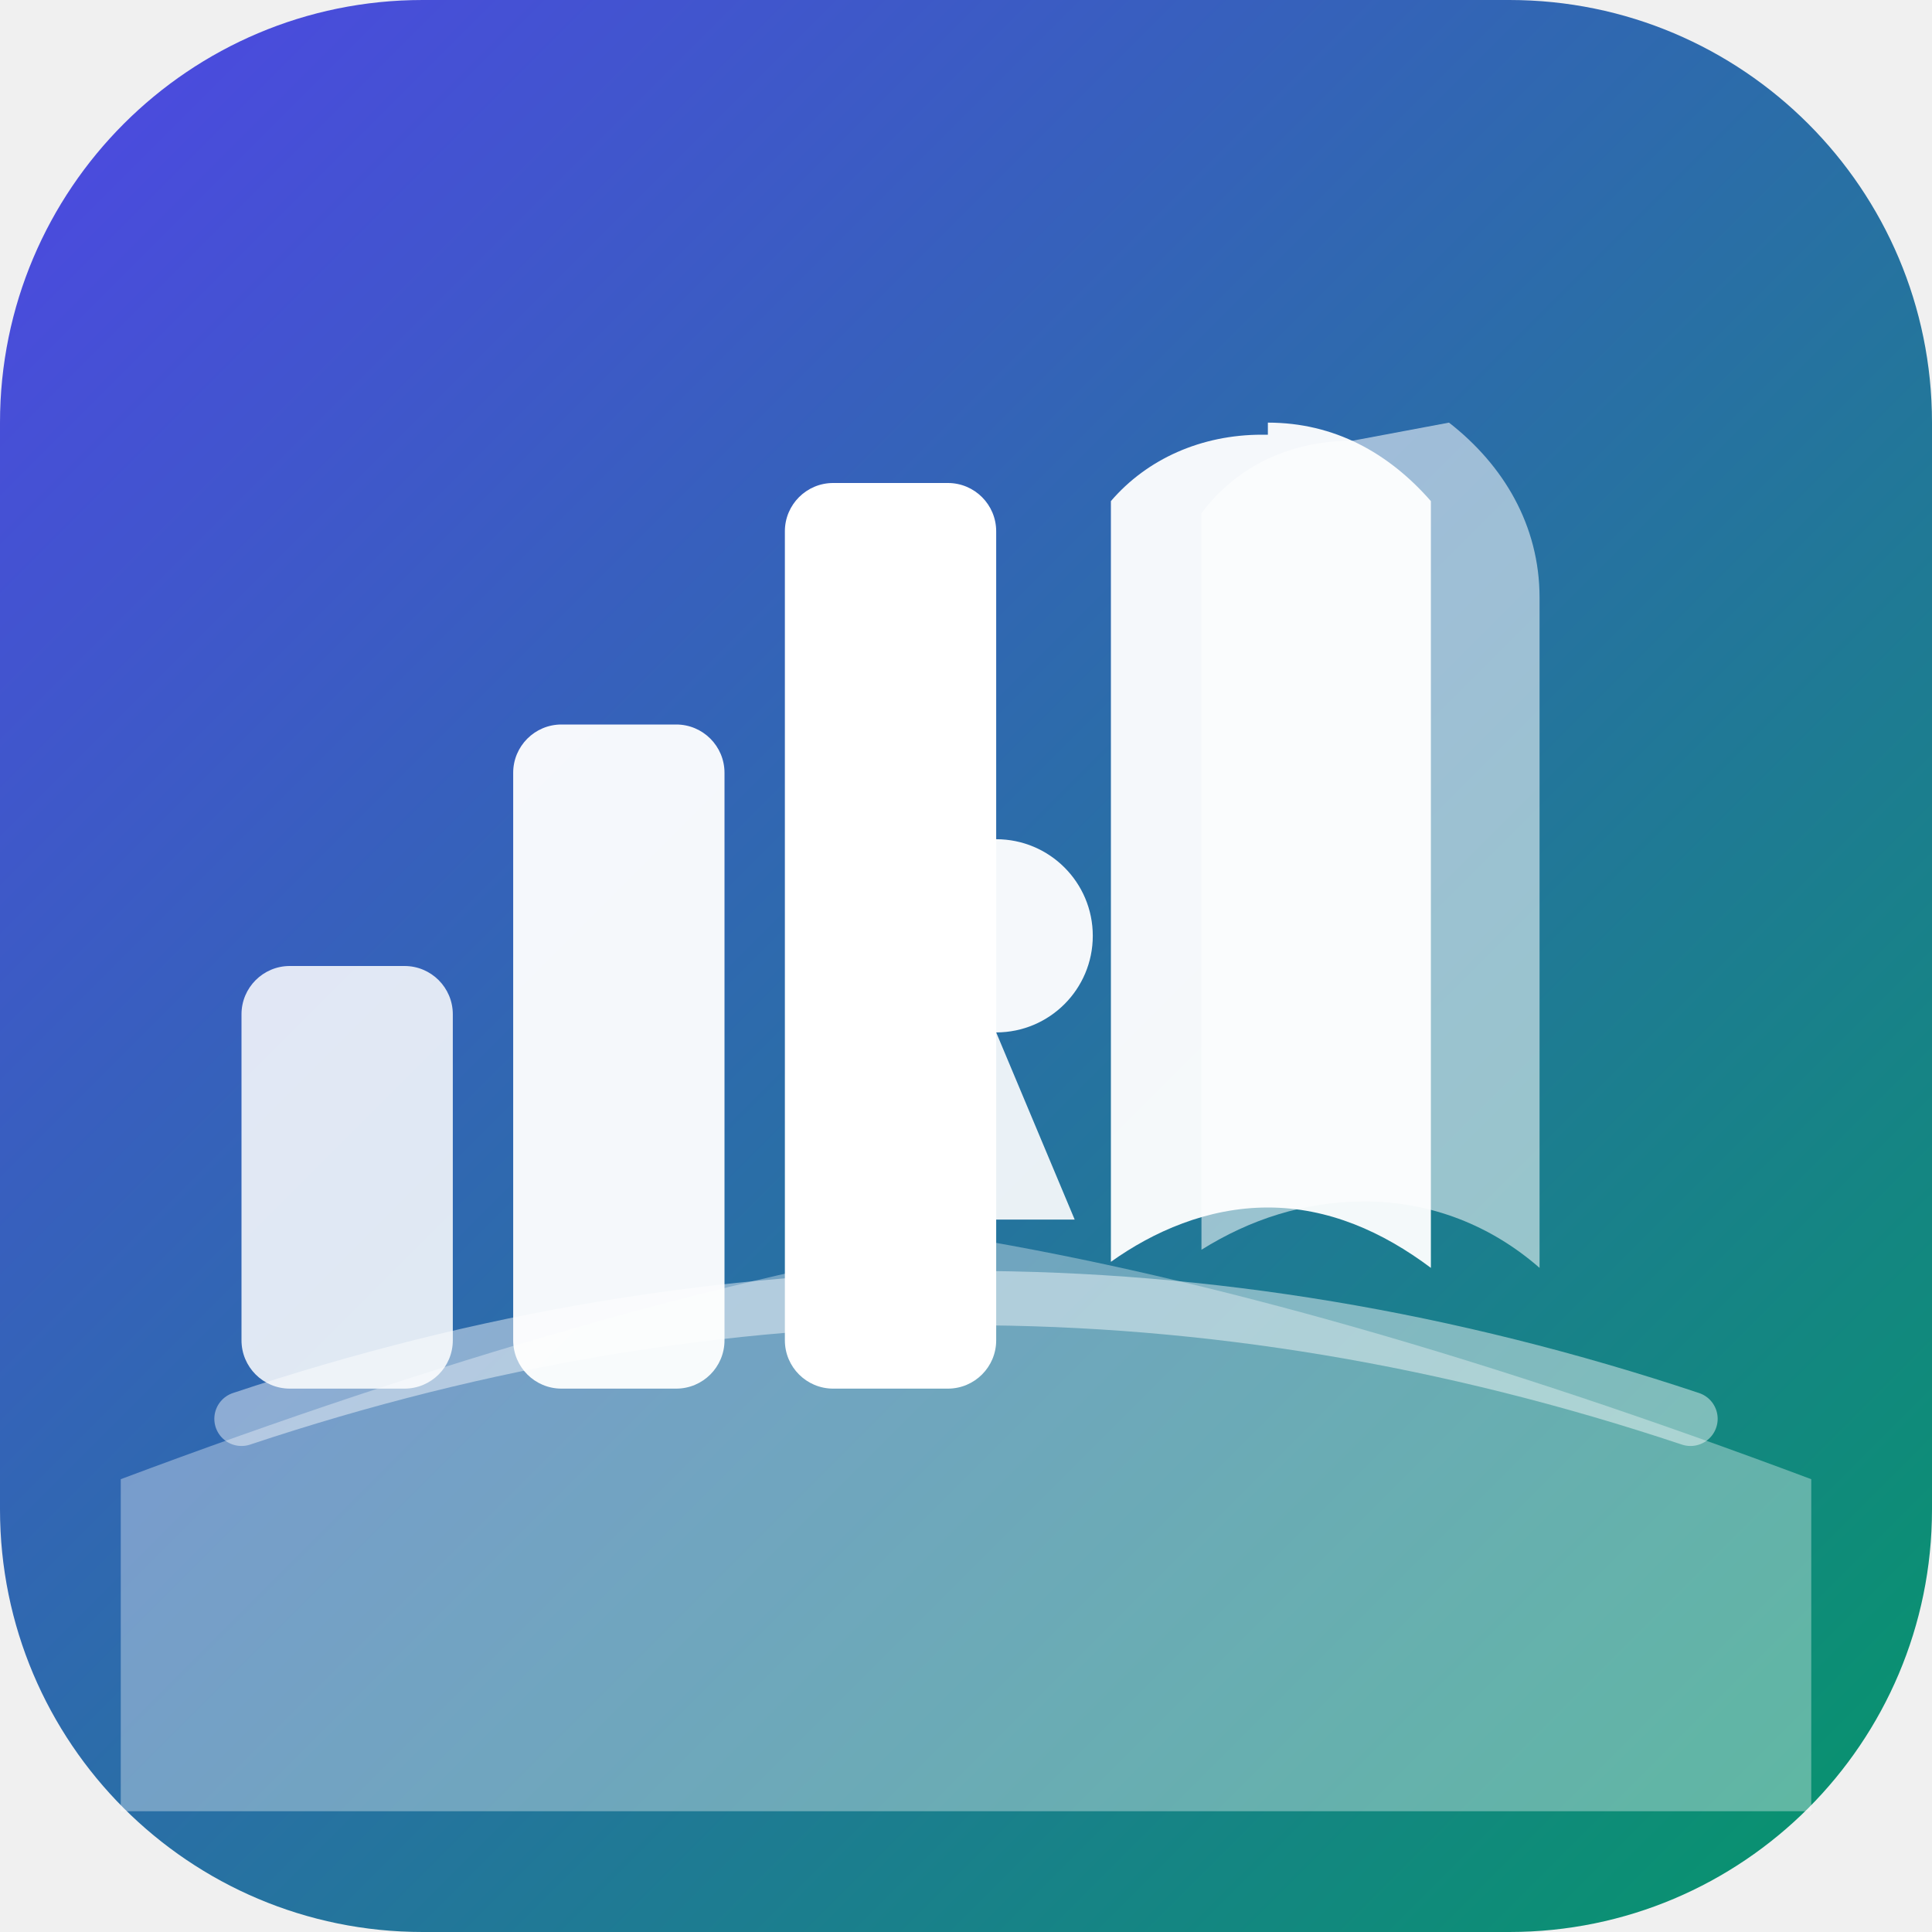
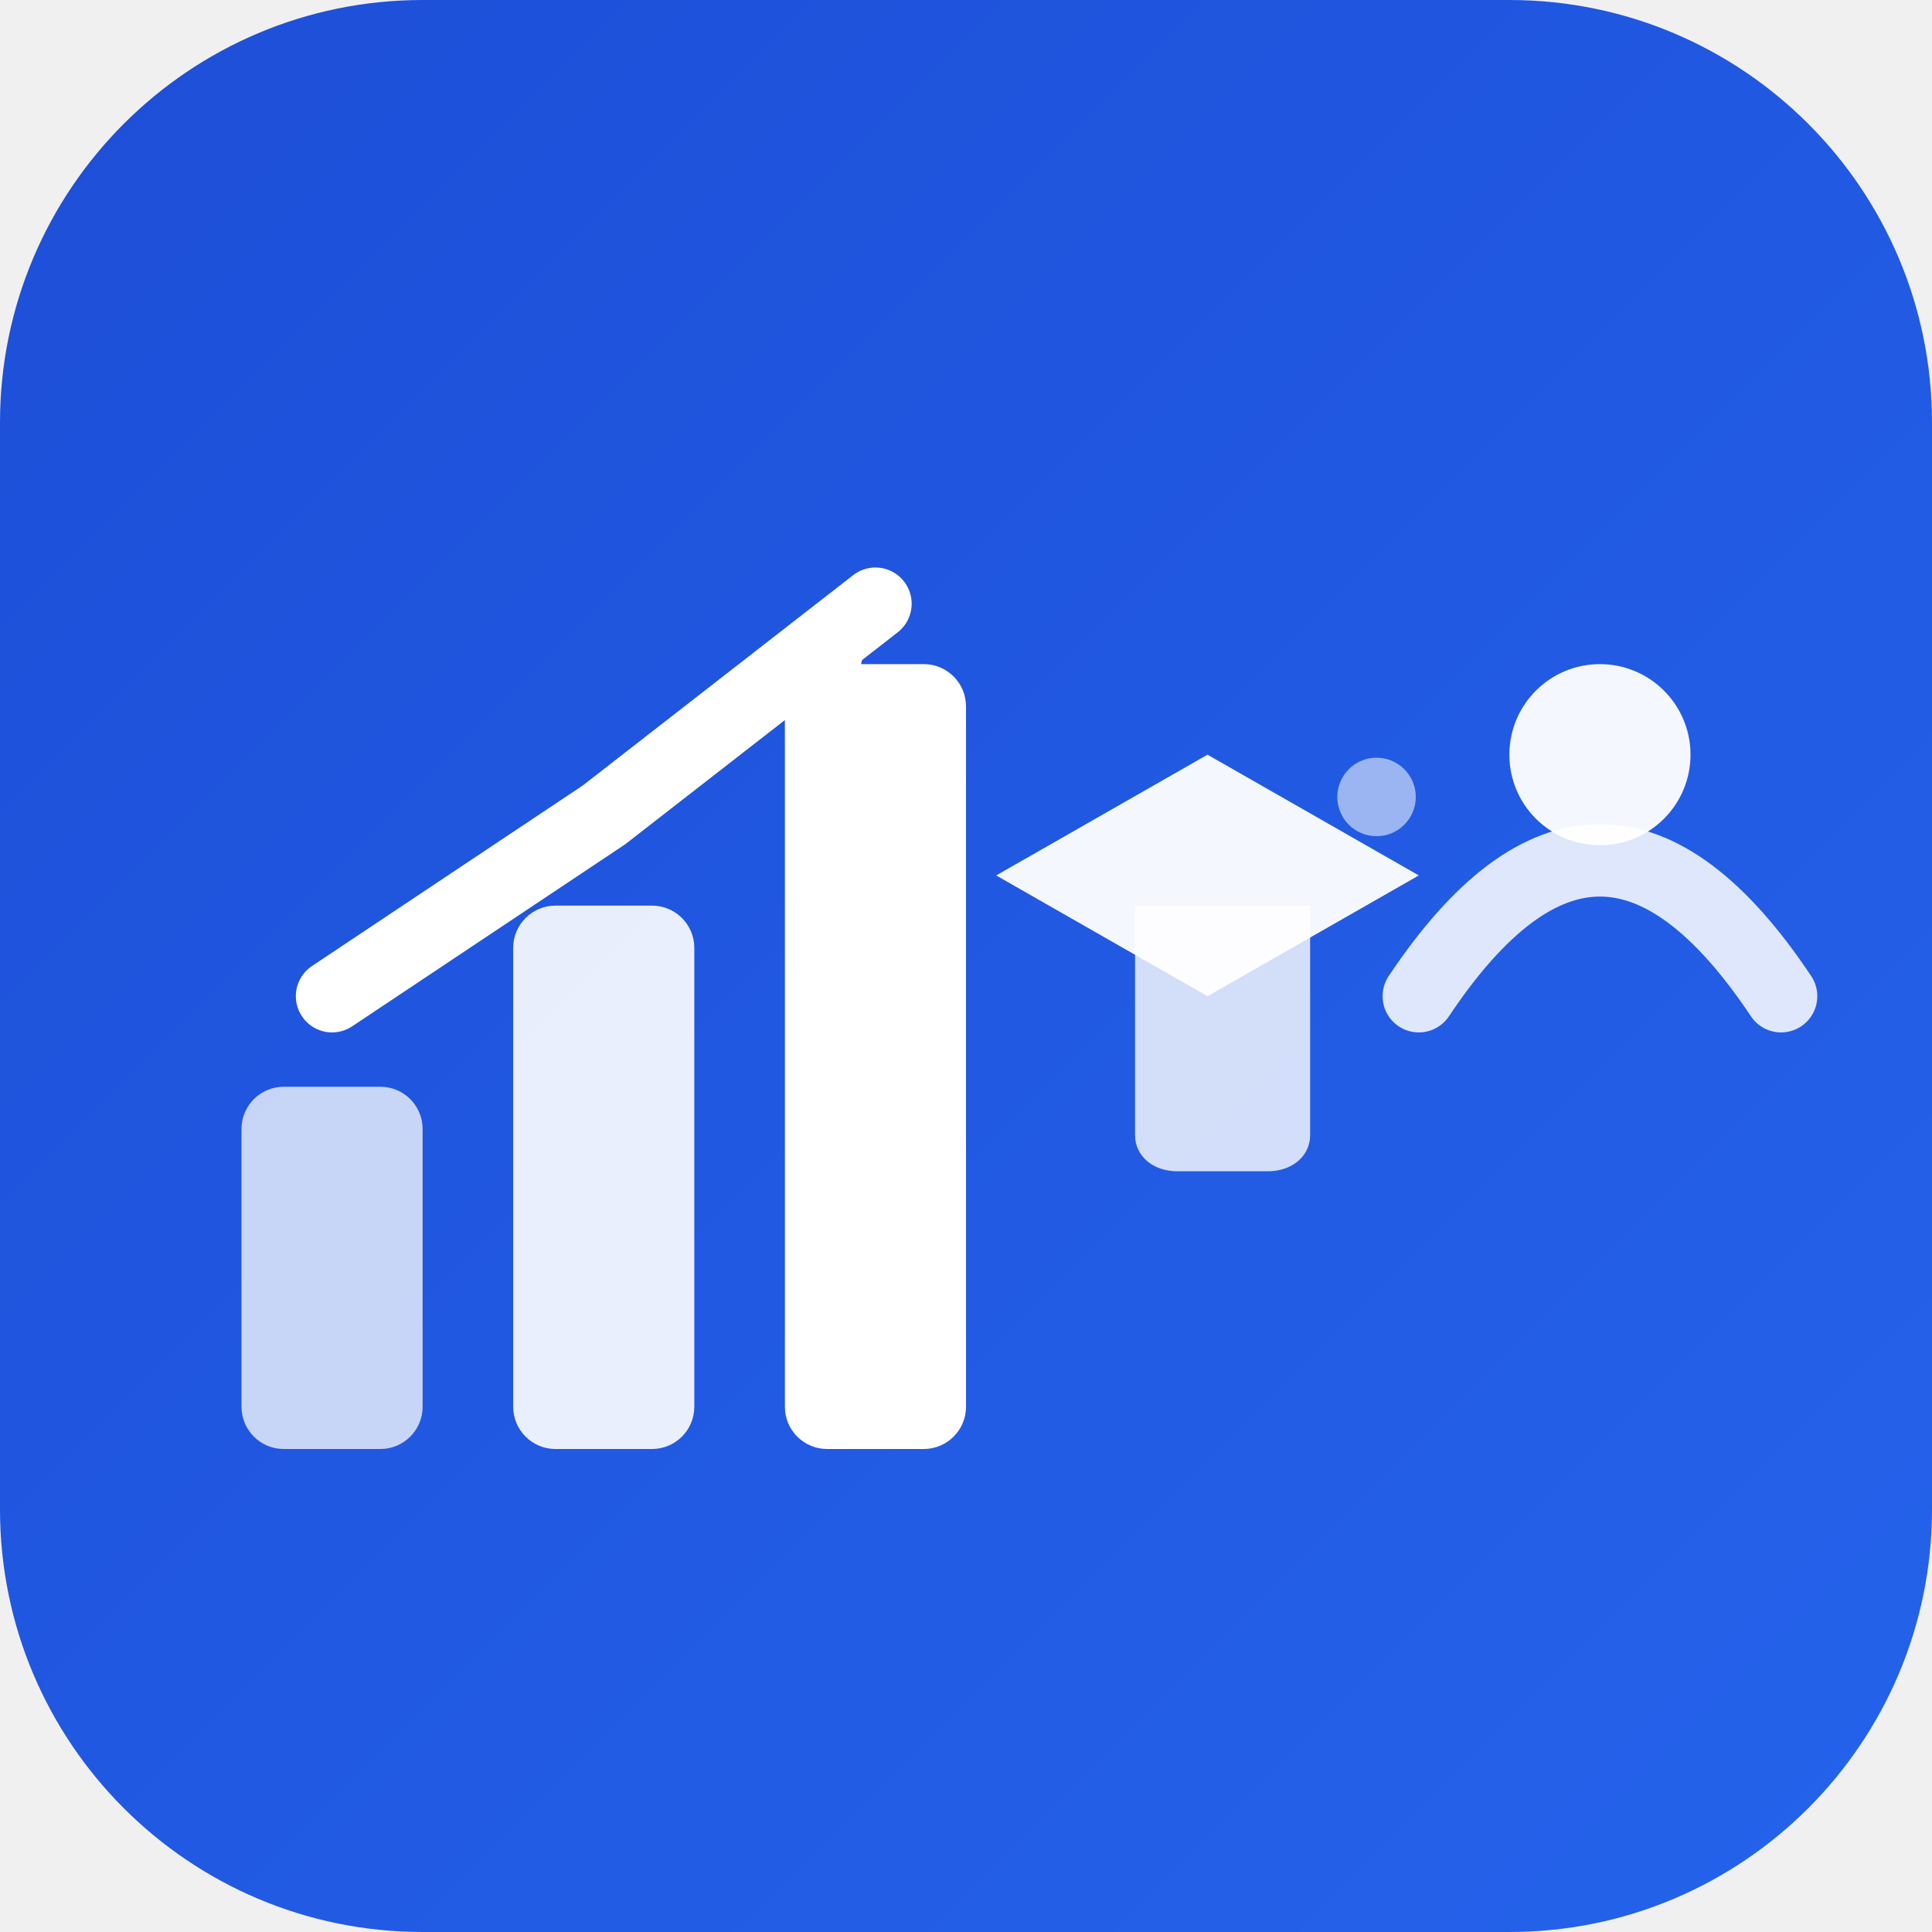
<svg xmlns="http://www.w3.org/2000/svg" viewBox="0 0 32 32">
  <defs>
    <linearGradient id="bg" x1="0" y1="0" x2="1" y2="1">
-       <stop offset="0" stop-color="#4f46e5" />
-       <stop offset="1" stop-color="#059669" />
+       <stop offset="0" stop-color="#1d4ed8" />
+       <stop offset="1" stop-color="#2563eb" />
    </linearGradient>
  </defs>
  <rect width="32" height="32" rx="7" fill="url(#bg)" />
  <g fill="#fff">
-     <path opacity="0.35" d="M2 24.5Q10 21.5 16 20.5Q22 21.5 30 24.5V30H2Z" />
-     <rect x="4" y="16" width="3.5" height="7" rx="0.8" opacity="0.85" />
-     <rect x="8.5" y="12" width="3.5" height="11" rx="0.8" opacity="0.95" />
-     <rect x="13" y="8" width="3.5" height="15" rx="0.8" />
-     <circle cx="16.5" cy="15.5" r="1.6" opacity="0.95" />
-     <path opacity="0.9" d="M16.5 17.1L15.2 20.2h2.6Z" />
-     <path opacity="0.95" d="M21 7c1.1 0 2 .5 2.7 1.3V21c-.8-.6-1.7-1-2.7-1-1 0-1.9.4-2.6.9V8.3c.6-.7 1.5-1.1 2.5-1.1h.1Z" />
-     <path opacity="0.55" d="M24 7c.9.7 1.5 1.7 1.5 2.9V21c-.8-.7-1.8-1.1-2.9-1.1-1 0-1.9.3-2.7.8V8.5c.6-.8 1.5-1.2 2.5-1.2Z" />
+         {{-- Barras --}}
+         <rect x="4" y="18" width="3" height="6" rx="0.7" opacity="0.75" />
+     <rect x="8.5" y="15" width="3" height="9" rx="0.7" opacity="0.9" />
+     <rect x="13" y="11" width="3" height="13" rx="0.7" />
+         {{-- Tendência --}}
+         <path d="M5.5 16.5 10 13.5 14.5 10" fill="none" stroke="#fff" stroke-width="1.2" stroke-linecap="round" stroke-linejoin="round" />
+     <path d="M14.5 10l-1.5.6 1 1.5z" />
+         {{-- Capelo --}}
+         <path d="M16.5 14.5 20 12.5 23.5 14.5 20 16.5Z" opacity="0.95" />
+     <path d="M18.8 15v3.8c0 .35.3.6.7.6h1.5c.4 0 .7-.25.7-.6V15" opacity="0.8" />
+     <circle cx="22.8" cy="13.2" r="0.65" opacity="0.55" />
+         {{-- Horizonte --}}
+         <circle cx="26.5" cy="12.5" r="1.5" opacity="0.95" />
  </g>
-   <path d="M4 23.5Q16 19.5 28 23.5" fill="none" stroke="#fff" stroke-width="0.9" stroke-linecap="round" opacity="0.45" />
+   <path d="M23.5 16.5q3-4.5 6 0" fill="none" stroke="#fff" stroke-width="1.2" stroke-linecap="round" opacity="0.85" />
</svg>
